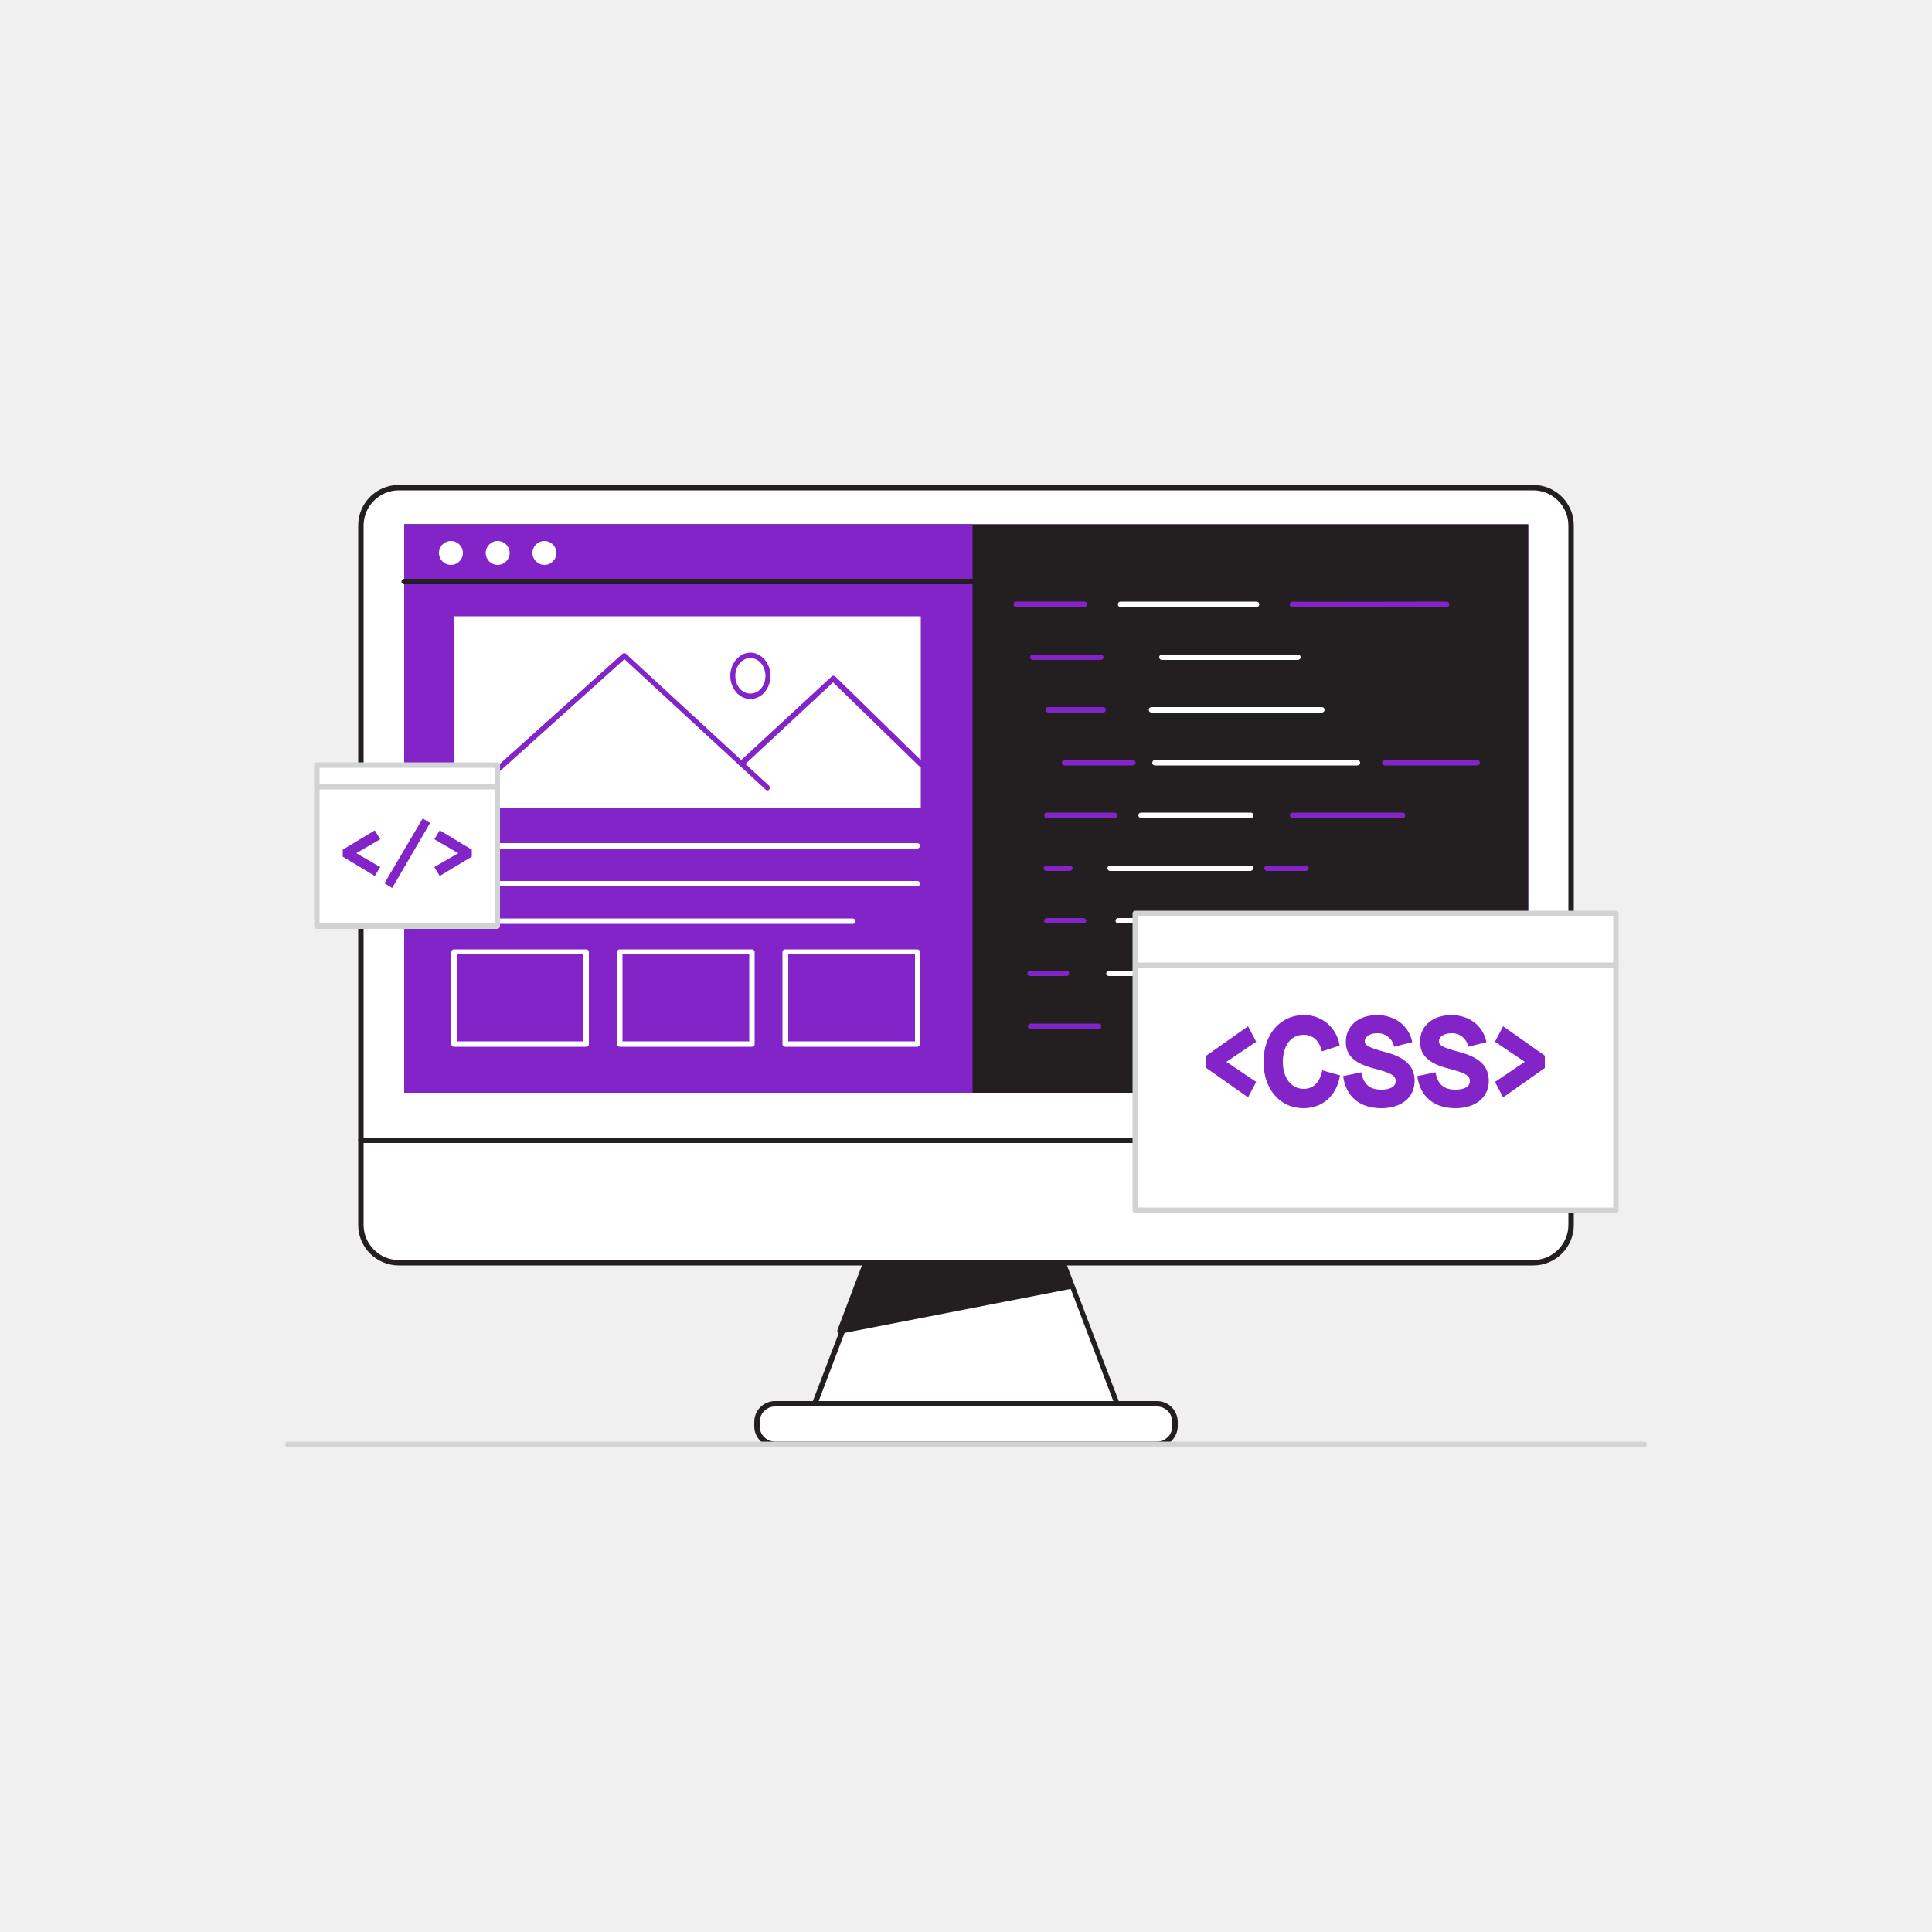
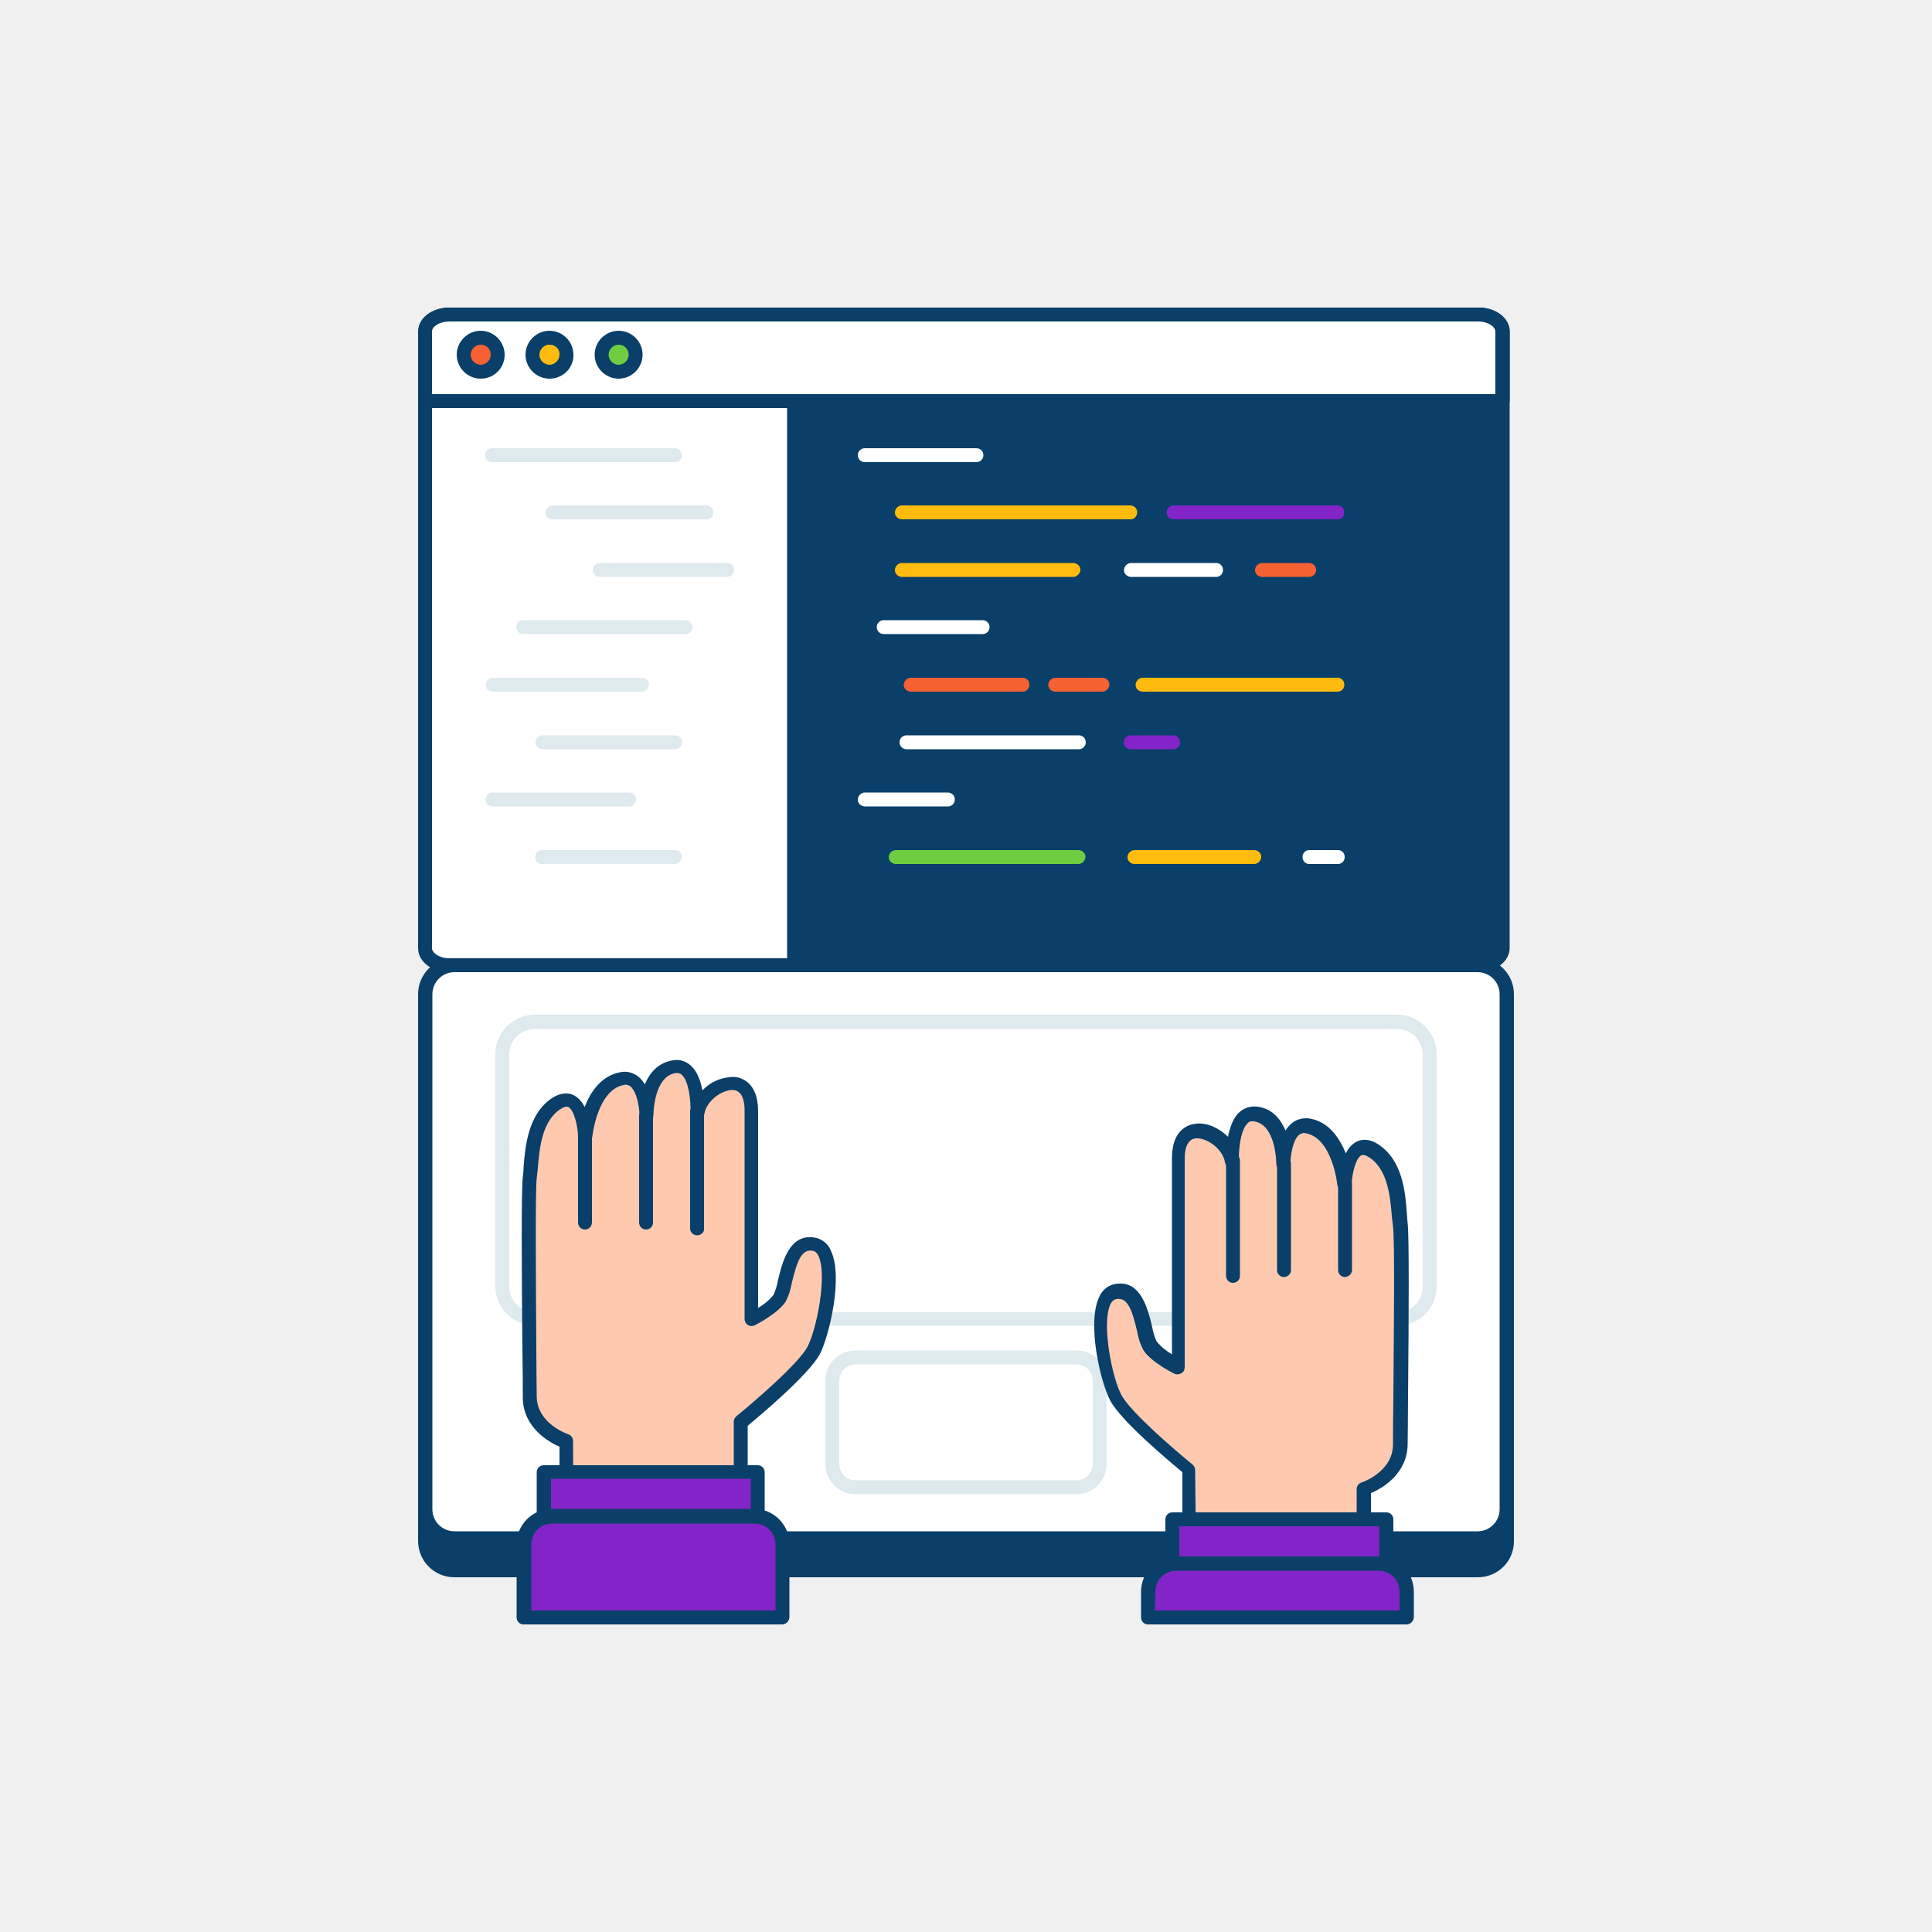
- <svg xmlns="http://www.w3.org/2000/svg" version="1.1" id="Layer_1" x="0px" y="0px" viewBox="0 0 500 500" style="width: 158px;" xml:space="preserve" data-imageid="css-24" imageName="CSS" class="illustrations_image">
+ <svg xmlns="http://www.w3.org/2000/svg" version="1.1" id="Layer_1" x="0px" y="0px" viewBox="0 0 500 500" style="width: 158px;" xml:space="preserve" data-imageid="coding-3-85" imageName="Coding 3" class="illustrations_image">
  <style type="text/css">
- 	.st0_css-24{fill:#FFFFFF;}
- 	.st1_css-24{fill:#231F20;}
- 	.st2_css-24{fill:#68E1FD;}
- 	.st3_css-24{fill:#D1D3D4;}
+ 	.st0_coding-3-85{fill:#093F68;}
+ 	.st1_coding-3-85{fill:#FFFFFF;}
+ 	.st2_coding-3-85{fill:#DFEAEF;}
+ 	.st3_coding-3-85{fill:#FFC9B0;}
+ 	.st4_coding-3-85{fill:#68E1FD;}
+ 	.st5_coding-3-85{fill:#FFBC0E;}
+ 	.st6_coding-3-85{fill:#F56132;}
+ 	.st7_coding-3-85{fill:#70CC40;}
</style>
-   <g id="Monitor_css-24">
-     <path class="st0_css-24" d="M103.2,126.2h293.6c5.4,0,9.8,4.4,9.8,9.8v181c0,5.4-4.4,9.8-9.8,9.8H103.2c-5.4,0-9.8-4.4-9.8-9.8V136   C93.4,130.6,97.8,126.2,103.2,126.2z" />
-     <path class="st1_css-24" d="M396.8,327.5H103.2c-5.8,0-10.5-4.7-10.5-10.5V136c0-5.8,4.7-10.5,10.5-10.5h293.6c5.8,0,10.5,4.7,10.5,10.5   v181C407.3,322.8,402.6,327.5,396.8,327.5z M103.2,126.9c-5,0-9.1,4.1-9.1,9.1v181c0,5,4.1,9.1,9.1,9.1h293.6c5,0,9.1-4.1,9.1-9.1   V136c0-5-4.1-9.1-9.1-9.1L103.2,126.9z" />
-     <path class="st1_css-24" d="M406.6,295.8H93.4c-0.4,0-0.7-0.3-0.7-0.7c0-0.4,0.3-0.7,0.7-0.7h313.2c0.4,0,0.7,0.3,0.7,0.7   S407,295.8,406.6,295.8C406.6,295.8,406.6,295.8,406.6,295.8z" />
-     <polygon class="st0_css-24" points="290,365.6 210,365.6 224.7,326.8 275.3,326.8 &#09;" />
-     <path class="st1_css-24" d="M290,366.3h-80c-0.4,0-0.7-0.3-0.7-0.7c0-0.1,0-0.2,0-0.2l14.8-38.8c0.1-0.3,0.4-0.5,0.6-0.5h50.5   c0.3,0,0.5,0.2,0.6,0.5l14.8,38.8c0.1,0.4-0.1,0.8-0.4,0.9C290.2,366.3,290.1,366.3,290,366.3L290,366.3z M211,364.9h78l-14.2-37.4   h-49.6L211,364.9z" />
-     <path class="st0_css-24" d="M200.6,363.3h98.8c2.6,0,4.7,2.1,4.7,4.7v1.1c0,2.6-2.1,4.7-4.7,4.7h-98.8c-2.6,0-4.7-2.1-4.7-4.7V368   C195.9,365.4,198,363.3,200.6,363.3z" />
-     <path class="st1_css-24" d="M299.4,374.5h-98.8c-3,0-5.4-2.4-5.4-5.4V368c0-3,2.4-5.4,5.4-5.4h98.8c3,0,5.4,2.4,5.4,5.4v1.1   C304.8,372,302.4,374.5,299.4,374.5z M200.6,364c-2.2,0-4,1.8-4,4v1.1c0,2.2,1.8,4,4,4h98.8c2.2,0,4-1.8,4-4V368c0-2.2-1.8-4-4-4   H200.6z" />
-     <polygon class="st1_css-24" points="217.4,344.5 277,332.9 274.7,326.8 224.2,326.8 &#09;" />
-     <path class="st1_css-24" d="M217.4,345.2c-0.4,0-0.7-0.3-0.7-0.7c0-0.1,0-0.2,0-0.2l6.7-17.7c0.1-0.3,0.4-0.5,0.6-0.5h50.5   c0.3,0,0.5,0.2,0.6,0.5l2.3,6.1c0.1,0.4,0,0.8-0.4,0.9c0,0-0.1,0-0.1,0l-59.6,11.6L217.4,345.2z M224.6,327.5l-6.1,16.1l57.6-11.2   l-1.9-4.9H224.6z" />
+   <g id="keyboard_coding-3-85">
+     <path class="st0_coding-3-85" d="M117.5,258h265c4.1,0,7.5,3.3,7.5,7.5V399c0,4.1-3.3,7.5-7.5,7.5h-265c-4.1,0-7.5-3.3-7.5-7.5V265.5   C110.1,261.4,113.4,258,117.5,258z" />
+     <path class="st0_coding-3-85" d="M382.4,408.2H117.6c-5.2,0-9.4-4.2-9.4-9.4V265.6c0-5.2,4.2-9.4,9.4-9.4h264.8c5.2,0,9.4,4.2,9.4,9.4v133.3   C391.8,404.1,387.6,408.2,382.4,408.2z M117.6,259.8c-3.2,0-5.7,2.6-5.7,5.7v133.3c0,3.2,2.6,5.7,5.7,5.8h264.8   c3.2,0,5.7-2.6,5.7-5.8V265.6c0-3.2-2.6-5.7-5.7-5.7L117.6,259.8z" />
+     <path class="st1_coding-3-85" d="M118.4,249.7h263.2c4.6,0,8.4,3.7,8.4,8.4v131.7c0,4.6-3.7,8.4-8.4,8.4H118.4c-4.6,0-8.4-3.7-8.4-8.4V258.1   C110.1,253.5,113.8,249.7,118.4,249.7z" />
+     <path class="st0_coding-3-85" d="M382.4,400H117.6c-5.2,0-9.4-4.2-9.4-9.4V257.3c0-5.2,4.2-9.4,9.4-9.4h264.8c5.2,0,9.4,4.2,9.4,9.4v133.3   C391.8,395.8,387.6,400,382.4,400z M117.6,251.6c-3.2,0-5.7,2.6-5.7,5.7v133.3c0,3.2,2.6,5.7,5.7,5.7h264.8c3.2,0,5.7-2.6,5.7-5.7   V257.3c0-3.2-2.6-5.7-5.7-5.7H117.6z" />
+     <path class="st2_coding-3-85" d="M361.6,343.1H138.4c-5.6,0-10.2-4.6-10.2-10.2v-60.1c0-5.6,4.6-10.2,10.2-10.2h223.2c5.6,0,10.2,4.6,10.2,10.2   v60.1C371.8,338.6,367.2,343.1,361.6,343.1z M138.4,266.3c-3.6,0-6.6,2.9-6.6,6.6v60.1c0,3.6,2.9,6.6,6.6,6.6h223.2   c3.6,0,6.6-2.9,6.6-6.6v-60.1c0-3.6-3-6.6-6.6-6.6L138.4,266.3z" />
+     <path class="st2_coding-3-85" d="M278.6,386.7h-57.2c-4.3,0-7.8-3.5-7.8-7.8v-21.6c0-4.3,3.5-7.8,7.8-7.8h57.2c4.3,0,7.8,3.5,7.8,7.8v21.6   C286.4,383.2,282.9,386.7,278.6,386.7z M221.4,353.1c-2.3,0-4.2,1.9-4.2,4.2v21.6c0,2.3,1.9,4.2,4.2,4.2c0,0,0,0,0,0h57.2   c2.3,0,4.2-1.9,4.2-4.2v-21.6c0-2.3-1.9-4.2-4.2-4.2H221.4z" />
  </g>
-   <g id="monitor_screen_css-24">
-     <rect x="104.6" y="135.7" class="st2_css-24 targetColor" width="290.9" height="147.1" style="fill: rgb(130, 36, 199);" />
-     <rect x="104.6" y="135.7" class="st1_css-24" width="290.9" height="147.1" />
-     <rect x="104.6" y="135.7" class="st2_css-24 targetColor" width="147.1" height="147.1" style="fill: rgb(130, 36, 199);" />
-     <path class="st2_css-24 targetColor" d="M280.7,157.1h-17.7c-0.4,0-0.7-0.3-0.7-0.7c0-0.4,0.3-0.7,0.7-0.7h17.7c0.4,0,0.7,0.3,0.7,0.7   S281.1,157.1,280.7,157.1C280.7,157.1,280.7,157.1,280.7,157.1z" style="fill: rgb(130, 36, 199);" />
-     <path class="st0_css-24" d="M325.2,157.1H290c-0.4,0-0.7-0.3-0.7-0.7c0-0.4,0.3-0.7,0.7-0.7h35.2c0.4,0,0.7,0.3,0.7,0.7   C325.9,156.8,325.6,157.1,325.2,157.1L325.2,157.1z" />
-     <path class="st0_css-24" d="M335.9,170.8h-35.2c-0.4,0-0.7-0.3-0.7-0.7s0.3-0.7,0.7-0.7c0,0,0,0,0,0h35.2c0.4,0,0.7,0.3,0.7,0.7   S336.2,170.8,335.9,170.8C335.9,170.8,335.9,170.8,335.9,170.8z" />
-     <path class="st2_css-24 targetColor" d="M284.9,170.8h-17.6c-0.4,0-0.7-0.3-0.7-0.7c0-0.4,0.3-0.7,0.7-0.7h17.6c0.4,0,0.7,0.3,0.7,0.7   S285.3,170.8,284.9,170.8C284.9,170.8,284.9,170.8,284.9,170.8z" style="fill: rgb(130, 36, 199);" />
-     <path class="st2_css-24 targetColor" d="M285.5,184.4h-14.2c-0.4,0-0.7-0.3-0.7-0.7c0-0.4,0.3-0.7,0.7-0.7h14.2c0.4,0,0.7,0.3,0.7,0.7   S285.9,184.4,285.5,184.4C285.5,184.4,285.5,184.4,285.5,184.4L285.5,184.4z" style="fill: rgb(130, 36, 199);" />
-     <path class="st0_css-24" d="M342.1,184.4h-44.1c-0.4,0-0.7-0.3-0.7-0.7c0-0.4,0.3-0.7,0.7-0.7h44.1c0.4,0,0.7,0.3,0.7,0.7   C342.8,184.1,342.5,184.4,342.1,184.4z" />
-     <path class="st2_css-24 targetColor" d="M293.2,198.1h-17.7c-0.4,0-0.7-0.3-0.7-0.7c0-0.4,0.3-0.7,0.7-0.7h17.7c0.4,0,0.7,0.3,0.7,0.7   S293.6,198.1,293.2,198.1C293.2,198.1,293.2,198.1,293.2,198.1z" style="fill: rgb(130, 36, 199);" />
-     <path class="st0_css-24" d="M351.3,198.1h-52.4c-0.4,0-0.7-0.3-0.7-0.7c0-0.4,0.3-0.7,0.7-0.7h52.4c0.4,0,0.7,0.3,0.7,0.7   C352,197.8,351.6,198.1,351.3,198.1z" />
-     <path class="st2_css-24 targetColor" d="M288.5,211.7h-17.6c-0.4,0-0.7-0.3-0.7-0.7c0-0.4,0.3-0.7,0.7-0.7h17.6c0.4,0,0.7,0.3,0.7,0.7   S288.9,211.7,288.5,211.7C288.5,211.7,288.5,211.7,288.5,211.7z" style="fill: rgb(130, 36, 199);" />
-     <path class="st0_css-24" d="M323.7,211.7h-28.4c-0.4,0-0.7-0.3-0.7-0.7c0-0.4,0.3-0.7,0.7-0.7h28.4c0.4,0,0.7,0.3,0.7,0.7   S324.1,211.7,323.7,211.7C323.7,211.7,323.7,211.7,323.7,211.7z" />
-     <path class="st2_css-24 targetColor" d="M363,211.7h-28.5c-0.4,0-0.7-0.3-0.7-0.7s0.3-0.7,0.7-0.7c0,0,0,0,0,0H363c0.4,0,0.7,0.3,0.7,0.7   C363.7,211.4,363.4,211.7,363,211.7z" style="fill: rgb(130, 36, 199);" />
-     <path class="st2_css-24 targetColor" d="M276.9,225.4h-6.1c-0.4,0-0.7-0.3-0.7-0.7c0-0.4,0.3-0.7,0.7-0.7h6.1c0.4,0,0.7,0.3,0.7,0.7   C277.6,225,277.3,225.3,276.9,225.4z" style="fill: rgb(130, 36, 199);" />
-     <path class="st0_css-24" d="M323.7,225.4h-36.4c-0.4,0-0.7-0.3-0.7-0.7c0-0.4,0.3-0.7,0.7-0.7h36.4c0.4,0,0.7,0.3,0.7,0.7   C324.4,225,324,225.3,323.7,225.4L323.7,225.4z" />
-     <path class="st2_css-24 targetColor" d="M338,225.4h-10.1c-0.4,0-0.7-0.3-0.7-0.7s0.3-0.7,0.7-0.7c0,0,0,0,0,0H338c0.4,0,0.7,0.3,0.7,0.7   C338.7,225,338.4,225.3,338,225.4z" style="fill: rgb(130, 36, 199);" />
-     <path class="st2_css-24 targetColor" d="M280.4,239h-9.5c-0.4,0-0.7-0.3-0.7-0.7c0-0.4,0.3-0.7,0.7-0.7h9.5c0.4,0,0.7,0.3,0.7,0.7S280.8,239,280.4,239   C280.4,239,280.4,239,280.4,239z" style="fill: rgb(130, 36, 199);" />
-     <path class="st0_css-24" d="M332.6,239h-43.2c-0.4,0-0.7-0.3-0.7-0.7s0.3-0.7,0.7-0.7c0,0,0,0,0,0h43.2c0.4,0,0.7,0.3,0.7,0.7   S333,239,332.6,239C332.6,239,332.6,239,332.6,239z" />
-     <path class="st2_css-24 targetColor" d="M354.5,239h-17.7c-0.4,0-0.7-0.3-0.7-0.7s0.3-0.7,0.7-0.7c0,0,0,0,0,0h17.7c0.4,0,0.7,0.3,0.7,0.7   S354.9,239,354.5,239C354.5,239,354.5,239,354.5,239z" style="fill: rgb(130, 36, 199);" />
-     <path class="st2_css-24 targetColor" d="M276,252.6h-9.4c-0.4,0-0.7-0.3-0.7-0.7c0-0.4,0.3-0.7,0.7-0.7h9.4c0.4,0,0.7,0.3,0.7,0.7   C276.7,252.3,276.4,252.6,276,252.6z" style="fill: rgb(130, 36, 199);" />
-     <path class="st0_css-24" d="M327.9,252.6H287c-0.4,0-0.7-0.3-0.7-0.7c0-0.4,0.3-0.7,0.7-0.7h40.9c0.4,0,0.7,0.3,0.7,0.7   C328.6,252.3,328.3,252.6,327.9,252.6L327.9,252.6z" />
-     <path class="st2_css-24 targetColor" d="M284.3,266.3h-17.6c-0.4,0-0.7-0.3-0.7-0.7c0-0.4,0.3-0.7,0.7-0.7h17.6c0.4,0,0.7,0.3,0.7,0.7   C285,266,284.7,266.3,284.3,266.3z" style="fill: rgb(130, 36, 199);" />
-     <path class="st2_css-24 targetColor" d="M382.3,198.1h-23.9c-0.4,0-0.7-0.3-0.7-0.7s0.3-0.7,0.7-0.7c0,0,0,0,0,0h23.9c0.4,0,0.7,0.3,0.7,0.7   C383,197.8,382.6,198.1,382.3,198.1z" style="fill: rgb(130, 36, 199);" />
-     <path class="st2_css-24 targetColor" d="M346.6,157.2c-8,0-12.1,0-12.3-0.1c-0.4-0.1-0.6-0.5-0.5-0.9c0.1-0.3,0.4-0.5,0.8-0.5c1.3,0.1,29.2,0,39.8,0   l0,0c0.4,0,0.7,0.3,0.7,0.7c0,0.4-0.3,0.7-0.7,0.7C362.6,157.2,353.3,157.2,346.6,157.2z" style="fill: rgb(130, 36, 199);" />
-     <path class="st2_css-24 targetColor" d="M350.4,252.6h-17.9c-0.4,0-0.7-0.3-0.7-0.7c0-0.4,0.3-0.7,0.7-0.7h17.9c0.4,0,0.7,0.3,0.7,0.7   C351.1,252.3,350.8,252.6,350.4,252.6z" style="fill: rgb(130, 36, 199);" />
-     <path class="st0_css-24" d="M309.5,266.3h-13.1c-0.4,0-0.7-0.3-0.7-0.7c0-0.4,0.3-0.7,0.7-0.7h13.1c0.4,0,0.7,0.3,0.7,0.7   C310.1,266,309.8,266.3,309.5,266.3z" />
-     <path class="st2_css-24 targetColor" d="M345.7,266.3h-31.2c-0.4,0-0.7-0.3-0.7-0.7c0-0.4,0.3-0.7,0.7-0.7h31.2c0.4,0,0.7,0.3,0.7,0.7   C346.4,266,346.1,266.3,345.7,266.3z" style="fill: rgb(130, 36, 199);" />
-     <path class="st1_css-24" d="M292.9,151.2H104.6c-0.4,0-0.7-0.3-0.7-0.7c0-0.4,0.3-0.7,0.7-0.7c0,0,0,0,0,0h188.4c0.4,0,0.7,0.3,0.7,0.7   C293.6,150.9,293.3,151.2,292.9,151.2z" />
-     <circle class="st0_css-24" cx="116.7" cy="143.1" r="3.1" />
-     <circle class="st0_css-24" cx="128.8" cy="143.1" r="3.1" />
-     <circle class="st0_css-24" cx="140.9" cy="143.1" r="3.1" />
-     <rect x="117.5" y="159.5" class="st0_css-24" width="120.8" height="49.7" />
-     <path class="st2_css-24 targetColor" d="M117.5,210c-0.2,0-0.4-0.1-0.5-0.2c-0.3-0.3-0.3-0.7,0-1c0,0,0,0,0,0l44.1-39.6c0.3-0.2,0.7-0.2,0.9,0   l37.1,34.2c0.2,0.3,0.2,0.7-0.1,1c-0.2,0.2-0.6,0.2-0.8,0l-36.6-33.8L118,209.8C117.9,209.9,117.7,210,117.5,210z" style="fill: rgb(130, 36, 199);" />
-     <path class="st2_css-24 targetColor" d="M191.9,198.3c-0.2,0-0.4-0.1-0.5-0.2c-0.3-0.3-0.3-0.7,0-1c0,0,0,0,0,0l23.8-22c0.3-0.3,0.7-0.3,1,0l22.6,22.1   c0.3,0.3,0.3,0.7,0,1s-0.7,0.3-1,0l-22.2-21.6l-23.2,21.6C192.3,198.2,192.1,198.3,191.9,198.3z" style="fill: rgb(130, 36, 199);" />
-     <path class="st2_css-24 targetColor" d="M194.2,180.9c-2.9,0-5.2-2.7-5.2-6s2.4-6,5.2-6s5.2,2.7,5.2,6S197.1,180.9,194.2,180.9z M194.2,170.3   c-2.1,0-3.9,2-3.9,4.6s1.7,4.6,3.9,4.6s3.9-2,3.9-4.6S196.3,170.3,194.2,170.3L194.2,170.3z" style="fill: rgb(130, 36, 199);" />
-     <path class="st0_css-24" d="M237.4,219.6H117.5c-0.4,0-0.7-0.3-0.7-0.7c0-0.4,0.3-0.7,0.7-0.7h119.9c0.4,0,0.7,0.3,0.7,0.7   C238.1,219.2,237.8,219.6,237.4,219.6C237.4,219.6,237.4,219.6,237.4,219.6z" />
-     <path class="st0_css-24" d="M237.4,229.4H117.5c-0.4,0-0.7-0.3-0.7-0.7c0-0.4,0.3-0.7,0.7-0.7c0,0,0,0,0,0h119.9c0.4,0,0.7,0.3,0.7,0.7   C238.1,229,237.8,229.4,237.4,229.4C237.4,229.4,237.4,229.4,237.4,229.4z" />
-     <path class="st0_css-24" d="M220.8,239.1H117.5c-0.4,0-0.7-0.3-0.7-0.7c0-0.4,0.3-0.7,0.7-0.7c0,0,0,0,0,0h103.2c0.4,0,0.7,0.3,0.7,0.7   C221.5,238.8,221.2,239.1,220.8,239.1z" />
-     <path class="st0_css-24" d="M151.7,270.9h-34.2c-0.4,0-0.7-0.3-0.7-0.7l0,0v-23.8c0-0.4,0.3-0.7,0.7-0.7h34.2c0.4,0,0.7,0.3,0.7,0.7v23.9   C152.4,270.6,152.1,270.9,151.7,270.9z M118.2,269.5H151V247h-32.8L118.2,269.5z" />
-     <path class="st0_css-24" d="M194.6,270.9h-34.2c-0.4,0-0.7-0.3-0.7-0.7l0,0v-23.8c0-0.4,0.3-0.7,0.7-0.7h34.2c0.4,0,0.7,0.3,0.7,0.7v23.9   C195.3,270.6,195,270.9,194.6,270.9z M161.1,269.5h32.8V247h-32.8V269.5z" />
-     <path class="st0_css-24" d="M237.4,270.9h-34.2c-0.4,0-0.7-0.3-0.7-0.7l0,0v-23.8c0-0.4,0.3-0.7,0.7-0.7h34.2c0.4,0,0.7,0.3,0.7,0.7v23.9   C238.1,270.6,237.8,270.9,237.4,270.9z M204,269.5h32.8V247H204V269.5z" />
+   <g id="hand-2_coding-3-85">
+     <path class="st3_coding-3-85" d="M307.8,408.2v-28.1c0,0-15.9-12.8-18.9-18.6s-7-26.2,0-27.4s7,11.3,8.8,14s7.3,5.5,7.3,5.5v-54   c0-12.2,12.8-6.6,14,0.5c0,0-0.5-12.8,6-11.9s7.3,9.8,7.3,12.8c0,0,0.1-10.8,6.2-9.6c8.2,1.5,9.6,14.9,9.6,14.9s0.6-12.7,7.3-8.5   s6.3,14.6,6.9,19.2s0,48.2,0,56.7s-9.5,11.6-9.5,11.6v22.9L307.8,408.2z" />
+     <path class="st0_coding-3-85" d="M352.9,410h-45.1c-1,0-1.8-0.8-1.8-1.8V381c-3.1-2.6-15.9-13.2-18.7-18.6c-2.5-4.7-6.1-20-2.8-26.8   c0.7-1.7,2.3-3,4.1-3.3c6.7-1.2,8.5,6.6,9.6,11.2c0.2,1.2,0.6,2.5,1.1,3.6c1.1,1.4,2.5,2.5,4,3.4v-50.8c0-7.8,4.8-8.8,6.3-8.9   c2.9-0.3,6,1.2,8.2,3.4c0.5-2.4,1.3-4.9,3-6.4c1.2-1.1,2.9-1.6,4.6-1.4c3.9,0.5,6,3.2,7.3,6.2c0.4-0.7,0.9-1.3,1.6-1.9   c1.3-1.1,3.1-1.5,4.8-1.2c4.9,0.9,7.6,5.1,9.2,9c0.6-1.3,1.5-2.3,2.7-3c1.2-0.6,3.1-1,5.6,0.6c6.4,4.1,7.1,12.4,7.5,18   c0.1,1,0.1,1.8,0.2,2.5c0.4,3.3,0.3,23.9,0.1,44.9c0,5.5-0.1,9.9-0.1,12.1c0,7.8-6.6,11.6-9.5,12.8v21.6   C354.7,409.2,353.9,410,352.9,410z M309.6,406.4h41.5v-21c0-0.8,0.5-1.5,1.2-1.7c0.3-0.1,8.2-2.8,8.2-9.9c0-2.2,0-6.6,0.1-12.1   c0.1-15.4,0.4-41.1-0.1-44.3c-0.1-0.8-0.2-1.7-0.3-2.7c-0.4-4.8-1-12.1-5.9-15.2c-0.9-0.6-1.6-0.7-2-0.5c-1.5,0.8-2.4,4.9-2.5,7.5   c-0.1,0.9-0.8,1.7-1.8,1.7c-1,0.1-1.8-0.7-1.9-1.6c0,0,0,0,0,0c0-0.1-1.3-12-8.1-13.3c-0.6-0.2-1.3,0-1.8,0.4   c-1.6,1.3-2.2,5.3-2.3,7.5c0,1-0.8,1.8-1.8,1.8l0,0c-1,0-1.8-0.8-1.8-1.8c0-0.4-0.1-10.2-5.8-11c-0.6-0.1-1.2,0-1.6,0.5   c-2.1,1.9-2.3,7.7-2.3,9.6c0,1-0.8,1.8-1.8,1.9c-0.9,0-1.7-0.6-1.8-1.5c-0.6-3.4-4.7-6.3-7.5-6.1c-2.4,0.2-2.9,3-2.9,5.3v54   c0,0.6-0.3,1.2-0.9,1.5c-0.5,0.3-1.2,0.4-1.8,0.1c-0.6-0.3-6-3-8-6.1c-0.8-1.5-1.3-3.1-1.6-4.8c-1.4-6-2.6-8.9-5.4-8.4   c-0.4,0.1-1,0.3-1.5,1.3c-2.4,5,0.4,19,2.8,23.5s14.1,14.5,18.4,18c0.4,0.3,0.7,0.9,0.7,1.4L309.6,406.4z" />
+     <path class="st0_coding-3-85" d="M319.1,332c-1,0-1.8-0.8-1.8-1.8v-30c0.1-1,0.9-1.8,1.9-1.7c0.9,0.1,1.6,0.8,1.7,1.7v30   C320.9,331.2,320.1,332,319.1,332C319.1,332,319.1,332,319.1,332z" />
+     <path class="st0_coding-3-85" d="M332.3,330.5c-1,0-1.8-0.8-1.8-1.8l0,0V301c0.1-1,0.9-1.8,1.9-1.7c0.9,0.1,1.6,0.8,1.7,1.7v27.6   C334.2,329.6,333.4,330.4,332.3,330.5C332.4,330.4,332.4,330.5,332.3,330.5z" />
+     <path class="st0_coding-3-85" d="M348.1,330.5c-1,0-1.8-0.8-1.8-1.8c0,0,0,0,0,0v-22.3c0.1-1,0.9-1.8,1.9-1.7c0.9,0.1,1.6,0.8,1.7,1.7v22.3   C349.9,329.6,349.1,330.4,348.1,330.5C348.1,330.5,348.1,330.5,348.1,330.5z" />
+     <rect x="303.4" y="393.2" class="st4_coding-3-85 targetColor" width="55.4" height="24.5" style="fill: rgb(130, 36, 199);" />
+     <path class="st0_coding-3-85" d="M358.8,419.5h-55.4c-1,0-1.8-0.8-1.8-1.8v-24.5c0-1,0.8-1.8,1.8-1.8h55.4c1,0,1.8,0.8,1.8,1.8c0,0,0,0,0,0   v24.5C360.6,418.7,359.8,419.5,358.8,419.5C358.8,419.5,358.8,419.5,358.8,419.5z M305.2,415.9H357V395h-51.8V415.9z" />
+     <path class="st4_coding-3-85 targetColor" d="M364,418.6v-6.7c0-4-3.2-7.2-7.2-7.2h-52.4c-4,0-7.2,3.2-7.2,7.2v6.7H364z" style="fill: rgb(130, 36, 199);" />
+     <path class="st0_coding-3-85" d="M364,420.4h-66.9c-1,0-1.8-0.8-1.8-1.8c0,0,0,0,0,0v-6.7c0-5,4.1-9.1,9.1-9.1h52.4c5,0,9.1,4.1,9.1,9.1v6.7   C365.8,419.6,365,420.4,364,420.4z M298.9,416.8h63.3v-4.9c0-3-2.4-5.4-5.4-5.4h-52.4c-3,0-5.4,2.4-5.4,5.4L298.9,416.8z" />
  </g>
-   <path id="floor_css-24" class="st3_css-24" d="M425.5,374.5h-351c-0.4,0-0.7-0.3-0.7-0.7c0-0.4,0.3-0.7,0.7-0.7h351c0.4,0,0.7,0.3,0.7,0.7  C426.2,374.1,425.9,374.5,425.5,374.5z" />
-   <g id="Screen_css-24">
-     <rect x="293.8" y="236.3" class="st0_css-24" width="124.4" height="76.8" />
-     <path class="st3_css-24" d="M418.2,313.9H293.8c-0.4,0-0.7-0.3-0.7-0.7v0v-76.8c0-0.4,0.3-0.7,0.7-0.7l0,0h124.4c0.4,0,0.7,0.3,0.7,0.7   c0,0,0,0,0,0v76.8C418.9,313.6,418.6,313.9,418.2,313.9L418.2,313.9z M294.5,312.5h123V237h-123V312.5z" />
-     <path class="st3_css-24" d="M418.2,250.5H294.6c-0.4,0-0.7-0.3-0.7-0.7c0-0.4,0.3-0.7,0.7-0.7h123.6c0.4,0,0.7,0.3,0.7,0.7   C418.9,250.2,418.6,250.5,418.2,250.5z" />
-     <path class="st2_css-24 targetColor" d="M312.2,276.4v-3.2l10.8-7.6l2.1,4l-7.7,5.2l7.7,5.2L323,284L312.2,276.4z" style="fill: rgb(130, 36, 199);" />
-     <path class="st2_css-24 targetColor" d="M327,274.8c0-7.1,4.3-12.1,10.4-12.1c4.7-0.1,8.6,3.3,9.3,7.9l-4.6,1.5c-0.6-2.7-2.3-4.3-4.7-4.3   c-3.3,0-5.4,2.8-5.4,7s2.2,7,5.4,7c2.5,0,4.2-1.7,4.8-4.8l4.6,1.3c-0.9,5.4-4.6,8.5-9.5,8.5C331.3,286.8,327,281.9,327,274.8z" style="fill: rgb(130, 36, 199);" />
-     <path class="st2_css-24 targetColor" d="M347.6,278.5l4.7-1c0.6,3.2,2.2,4.5,5.2,4.5c2.3,0,3.7-0.8,3.7-2.2s-1-2.1-5.7-3.3c-4.9-1.3-7.2-3.3-7.2-6.9   c0-4,3.2-6.9,8.1-6.9c4.6,0,8.2,2.7,9.1,7l-4.7,1.2c-0.4-2.1-2.3-3.6-4.4-3.5c-1.9,0-3.2,0.9-3.2,2.1c0,1,0.9,1.6,5.4,2.8   c4.9,1.3,7.5,3.5,7.5,7.4c0,4.3-3.4,7.1-8.6,7.1C351.9,286.8,348.3,283.8,347.6,278.5z" style="fill: rgb(130, 36, 199);" />
-     <path class="st2_css-24 targetColor" d="M366.8,278.5l4.7-1c0.6,3.2,2.2,4.5,5.2,4.5c2.3,0,3.7-0.8,3.7-2.2s-1-2.1-5.7-3.3s-7.2-3.3-7.2-6.9   c0-4,3.2-6.9,8.1-6.9c4.6,0,8.2,2.7,9.1,7l-4.7,1.2c-0.4-2.1-2.3-3.6-4.4-3.5c-1.9,0-3.2,0.9-3.2,2.1c0,1,0.9,1.6,5.4,2.8   c4.9,1.3,7.5,3.5,7.5,7.4c0,4.3-3.4,7.1-8.6,7.1C371.1,286.8,367.5,283.8,366.8,278.5z" style="fill: rgb(130, 36, 199);" />
-     <path class="st2_css-24 targetColor" d="M386.9,280l7.7-5.2l-7.7-5.2l2.1-4l10.8,7.6v3.2L389,284L386.9,280z" style="fill: rgb(130, 36, 199);" />
-     <rect x="82" y="198" class="st0_css-24" width="46.7" height="41.7" />
-     <path class="st3_css-24" d="M128.7,240.4H82c-0.4,0-0.7-0.3-0.7-0.7V198c0-0.4,0.3-0.7,0.7-0.7h46.7c0.4,0,0.7,0.3,0.7,0.7v41.7   C129.4,240.1,129.1,240.4,128.7,240.4z M82.7,239H128v-40.3H82.7L82.7,239z" />
-     <path class="st3_css-24" d="M128.7,204.3H82c-0.4,0-0.7-0.3-0.7-0.7c0-0.4,0.3-0.7,0.7-0.7h46.7c0.4,0,0.7,0.3,0.7,0.7   C129.4,204,129.1,204.3,128.7,204.3L128.7,204.3z" />
-     <path class="st2_css-24 targetColor" d="M88.7,221.7v-1.8l8.3-5l1.4,2.3l-6.2,3.6l6.2,3.6l-1.4,2.3L88.7,221.7z" style="fill: rgb(130, 36, 199);" />
-     <path class="st2_css-24 targetColor" d="M99.5,228.6l9.9-16.8l1.9,1.2l-9.8,16.8L99.5,228.6z" style="fill: rgb(130, 36, 199);" />
-     <path class="st2_css-24 targetColor" d="M112.4,224.4l6.2-3.6l-6.2-3.6l1.4-2.3l8.3,5v1.8l-8.3,5L112.4,224.4z" style="fill: rgb(130, 36, 199);" />
+   <g id="hand-1_coding-3-85">
+     <path class="st3_coding-3-85" d="M191.7,396v-28.1c0,0,15.9-12.8,18.9-18.6s7-26.2,0-27.5s-7,11.3-8.8,14s-7.3,5.5-7.3,5.5v-54   c0-12.2-12.8-6.6-14,0.5c0,0,0.5-12.8-5.9-11.9s-7.3,9.8-7.3,12.8c0,0-0.1-10.8-6.2-9.6c-8.2,1.5-9.6,14.9-9.6,14.9   s-0.6-12.7-7.3-8.5s-6.3,14.6-6.9,19.2s0,48.2,0,56.7s9.4,11.6,9.4,11.6v23H191.7z" />
+     <path class="st0_coding-3-85" d="M191.7,397.8h-45.1c-1,0-1.8-0.8-1.8-1.8v-21.6c-2.8-1.2-9.5-5-9.5-12.8c0-2.2,0-6.6-0.1-12.1   c-0.2-20.9-0.3-41.6,0.1-44.9c0.1-0.7,0.2-1.6,0.2-2.5c0.4-5.2,1.1-13.9,7.5-18c2.6-1.6,4.5-1.2,5.6-0.6c1.2,0.7,2.1,1.7,2.7,3   c1.5-3.9,4.3-8.1,9.2-9c1.7-0.4,3.4,0.1,4.8,1.2c0.6,0.5,1.1,1.2,1.6,1.9c1.2-2.9,3.4-5.6,7.3-6.2c1.6-0.3,3.3,0.2,4.6,1.4   c1.7,1.5,2.5,4,3,6.4c2.1-2.3,5.1-3.5,8.2-3.5c1.5,0.1,6.2,1.1,6.2,8.9v50.9c1.5-0.9,2.9-2,4-3.4c0.5-1.2,0.9-2.4,1.1-3.6   c1.1-4.6,2.9-12.4,9.6-11.2c1.8,0.3,3.4,1.6,4.1,3.3c3.3,6.8-0.4,22.1-2.8,26.8c-2.9,5.4-15.6,16-18.7,18.6V396   C193.5,397,192.7,397.8,191.7,397.8z M148.4,394.1h41.5v-26.2c0-0.5,0.3-1.1,0.7-1.4c4.3-3.5,16.1-13.6,18.4-18s5.2-18.5,2.8-23.5   c-0.5-1-1.1-1.3-1.5-1.3c-2.8-0.5-4,2.5-5.4,8.4c-0.3,1.7-0.8,3.3-1.6,4.8c-2,3-7.4,5.8-8,6.1c-0.9,0.4-2,0.1-2.4-0.8   c-0.1-0.3-0.2-0.5-0.2-0.8v-54c0-2.3-0.5-5.1-2.9-5.3c-2.8-0.2-6.9,2.7-7.5,6.1c-0.1,1-1,1.7-2,1.6c-1-0.1-1.7-1-1.6-2   c0.1-2.8-0.4-7.9-2.2-9.6c-0.4-0.4-1-0.6-1.6-0.5c-5.7,0.8-5.8,10.6-5.8,11c0,1-0.8,1.8-1.8,1.8c0,0,0,0,0,0c-1,0-1.8-0.8-1.8-1.8   c0-2.2-0.7-6.1-2.3-7.5c-0.5-0.4-1.2-0.6-1.8-0.4c-6.8,1.3-8.1,13.2-8.1,13.3c-0.1,0.9-0.9,1.6-1.9,1.6c-0.9,0-1.7-0.8-1.8-1.7   c-0.1-2.6-1-6.7-2.5-7.5c-0.4-0.2-1.1-0.1-2,0.5c-4.9,3.1-5.5,10.4-5.9,15.2c-0.1,1-0.2,2-0.3,2.7c-0.4,3.3-0.2,29-0.1,44.3   c0,5.5,0.1,10,0.1,12.1c0,7.1,7.9,9.8,8.2,9.9c0.7,0.3,1.2,0.9,1.2,1.7L148.4,394.1z" />
+     <path class="st0_coding-3-85" d="M180.4,319.7c-1,0-1.8-0.8-1.8-1.8v-30c-0.1-1,0.7-1.9,1.7-1.9c1-0.1,1.9,0.7,1.9,1.7c0,0.1,0,0.2,0,0.3v30   C182.3,318.9,181.4,319.7,180.4,319.7C180.4,319.7,180.4,319.7,180.4,319.7z" />
+     <path class="st0_coding-3-85" d="M167.2,318.2c-1,0-1.8-0.8-1.8-1.8v-27.6c0-1,0.8-1.8,1.8-1.8c1,0,1.8,0.8,1.8,1.8v27.6   C169,317.4,168.2,318.2,167.2,318.2z" />
+     <path class="st0_coding-3-85" d="M151.4,318.2c-1,0-1.8-0.8-1.8-1.8V294c0-1,0.8-1.8,1.8-1.8c1,0,1.8,0.8,1.8,1.8c0,0,0,0,0,0v22.3   C153.2,317.4,152.4,318.2,151.4,318.2C151.4,318.2,151.4,318.2,151.4,318.2z" />
+     <rect x="140.8" y="381" class="st4_coding-3-85 targetColor" width="55.4" height="24.5" style="fill: rgb(130, 36, 199);" />
+     <path class="st0_coding-3-85" d="M196.1,407.3h-55.4c-1,0-1.8-0.8-1.8-1.8V381c0-1,0.8-1.8,1.8-1.8h55.4c1,0,1.8,0.8,1.8,1.8v24.5   C197.9,406.5,197.1,407.3,196.1,407.3z M142.6,403.6h51.7v-20.9h-51.7V403.6z" />
+     <path class="st4_coding-3-85 targetColor" d="M202.4,418.6v-19c0-4-3.2-7.2-7.2-7.2h-52.4c-4,0-7.2,3.2-7.2,7.2v19H202.4z" style="fill: rgb(130, 36, 199);" />
+     <path class="st0_coding-3-85" d="M202.4,420.4h-66.9c-1,0-1.8-0.8-1.8-1.8v-19c0-5,4.1-9.1,9.1-9.1h52.4c5,0,9.1,4.1,9.1,9.1v19   C204.2,419.6,203.4,420.4,202.4,420.4z M137.4,416.8h63.3v-17.1c0-3-2.4-5.4-5.4-5.4h-52.4c-3,0-5.4,2.4-5.4,5.4V416.8z" />
+   </g>
+   <g id="screen_coding-3-85">
+     <path class="st1_coding-3-85" d="M388.8,85.8v159.6c0,2.4-2.8,4.4-6.3,4.4H116.3c-3.5,0-6.3-2-6.3-4.4V85.8c0-2.4,2.8-4.4,6.3-4.4h266.2   C386,81.4,388.8,83.4,388.8,85.8z" />
+     <path class="st0_coding-3-85" d="M382.5,251.6H116.3c-4.5,0-8.1-2.7-8.1-6.2V85.8c0-3.5,3.6-6.2,8.1-6.2h266.2c4.5,0,8.1,2.7,8.1,6.2v159.6   C390.6,248.8,387.1,251.6,382.5,251.6z M116.3,83.2c-2.6,0-4.5,1.3-4.5,2.6v159.6c0,1.2,1.9,2.6,4.5,2.6h266.2   c2.6,0,4.5-1.4,4.5-2.6V85.8c0-1.2-1.8-2.6-4.5-2.6H116.3z" />
+     <path class="st0_coding-3-85" d="M388.8,85.8v159.6c0,2.4-2.8,4.4-6.3,4.4H205.5V81.4h177.1C386,81.4,388.8,83.4,388.8,85.8z" />
+     <path class="st0_coding-3-85" d="M382.5,251.6H205.5c-1,0-1.8-0.8-1.8-1.8V81.4c0-1,0.8-1.8,1.8-1.8h177.1c4.5,0,8.1,2.7,8.1,6.2v159.6   C390.6,248.8,387.1,251.6,382.5,251.6z M207.3,247.9h175.3c2.6,0,4.5-1.4,4.5-2.6V85.8c0-1.2-1.8-2.6-4.5-2.6H207.3L207.3,247.9z" />
+     <path class="st1_coding-3-85" d="M388.8,85.8v18H110.1v-18c0-2.4,2.8-4.4,6.3-4.4h266.2C386,81.4,388.8,83.4,388.8,85.8z" />
+     <path class="st0_coding-3-85" d="M388.8,105.6H110.1c-1,0-1.8-0.8-1.8-1.8c0,0,0,0,0,0v-18c0-3.5,3.6-6.2,8.1-6.2h266.2c4.5,0,8.1,2.7,8.1,6.2   v18C390.6,104.8,389.8,105.6,388.8,105.6z M111.8,102H387V85.8c0-1.2-1.8-2.6-4.5-2.6H116.3c-2.6,0-4.5,1.3-4.5,2.6L111.8,102z" />
+     <path class="st2_coding-3-85" d="M174.7,119.6h-47.4c-1,0-1.8-0.8-1.8-1.8c0-1,0.8-1.8,1.8-1.8l0,0h47.4c1,0,1.8,0.8,1.8,1.8   C176.6,118.8,175.7,119.6,174.7,119.6z" />
+     <path class="st2_coding-3-85" d="M182.9,134.4h-40c-1-0.1-1.8-0.9-1.7-1.9c0.1-0.9,0.8-1.6,1.7-1.7h40c1,0.1,1.8,0.9,1.7,1.9   C184.5,133.7,183.8,134.4,182.9,134.4z" />
+     <path class="st2_coding-3-85" d="M188.3,149.3h-33.2c-1-0.1-1.8-0.9-1.7-1.9c0.1-0.9,0.8-1.6,1.7-1.7h33.2c1,0.1,1.8,0.9,1.7,1.9   C189.9,148.5,189.2,149.2,188.3,149.3L188.3,149.3z" />
+     <path class="st2_coding-3-85" d="M177.4,164.1h-42c-1,0-1.8-0.8-1.8-1.8c0-1,0.8-1.8,1.8-1.8h42c1,0,1.8,0.8,1.8,1.8   C179.3,163.3,178.4,164.1,177.4,164.1z" />
+     <path class="st2_coding-3-85" d="M166.2,179h-38.8c-1-0.1-1.8-0.9-1.7-1.9c0.1-0.9,0.8-1.6,1.7-1.7h38.8c1,0.1,1.8,0.9,1.7,1.9   C167.8,178.2,167.1,178.9,166.2,179z" />
+     <path class="st2_coding-3-85" d="M174.7,193.9h-34.3c-1,0-1.8-0.8-1.8-1.8c0-1,0.8-1.8,1.8-1.8c0,0,0,0,0,0h34.3c1,0,1.8,0.8,1.8,1.8   C176.5,193.1,175.7,193.9,174.7,193.9L174.7,193.9z" />
+     <path class="st2_coding-3-85" d="M162.9,208.7h-35.6c-1-0.1-1.8-0.9-1.7-1.9c0.1-0.9,0.8-1.6,1.7-1.7h35.6c1,0.1,1.8,0.9,1.7,1.9   C164.5,207.9,163.8,208.7,162.9,208.7z" />
+     <path class="st2_coding-3-85" d="M174.7,223.6h-34.3c-1,0.1-1.9-0.7-1.9-1.7s0.7-1.9,1.7-1.9c0.1,0,0.2,0,0.3,0h34.3c1,0.1,1.8,0.9,1.7,1.9   C176.4,222.8,175.6,223.5,174.7,223.6L174.7,223.6z" />
+     <path class="st1_coding-3-85" d="M252.7,119.6h-28.9c-1,0-1.8-0.8-1.8-1.8c0-1,0.8-1.8,1.8-1.8h28.9c1,0,1.8,0.8,1.8,1.8   C254.5,118.8,253.7,119.6,252.7,119.6z" />
+     <path class="st5_coding-3-85" d="M292.6,134.4h-59.3c-1-0.1-1.8-0.9-1.7-1.9c0.1-0.9,0.8-1.6,1.7-1.7h59.3c1,0.1,1.8,0.9,1.7,1.9   C294.2,133.7,293.5,134.4,292.6,134.4z" />
+     <path class="st5_coding-3-85" d="M277.9,149.3h-44.6c-1-0.1-1.8-0.9-1.7-1.9c0.1-0.9,0.8-1.6,1.7-1.7h44.6c1,0.1,1.8,0.9,1.7,1.9   C279.5,148.5,278.7,149.2,277.9,149.3z" />
+     <path class="st1_coding-3-85" d="M254.3,164.1h-25.6c-1,0-1.8-0.8-1.8-1.8c0-1,0.8-1.8,1.8-1.8h25.6c1,0,1.8,0.8,1.8,1.8   S255.3,164.1,254.3,164.1C254.3,164.1,254.3,164.1,254.3,164.1L254.3,164.1z" />
+     <path class="st6_coding-3-85" d="M264.5,179h-28.9c-1-0.1-1.8-0.9-1.7-1.9c0.1-0.9,0.8-1.6,1.7-1.7h28.9c1-0.1,1.9,0.7,1.9,1.7   c0.1,1-0.7,1.9-1.7,1.9C264.7,179,264.6,179,264.5,179z" />
+     <path class="st1_coding-3-85" d="M279.2,193.9h-44.6c-1,0-1.8-0.8-1.8-1.8c0-1,0.8-1.8,1.8-1.8c0,0,0,0,0,0h44.6c1,0,1.8,0.8,1.8,1.8   C281,193.1,280.2,193.9,279.2,193.9L279.2,193.9z" />
+     <path class="st1_coding-3-85" d="M245.4,208.7h-21.7c-1-0.1-1.8-0.9-1.7-1.9c0.1-0.9,0.8-1.6,1.7-1.7h21.7c1,0.1,1.8,0.9,1.7,1.9   C247.1,207.9,246.3,208.7,245.4,208.7z" />
+     <path class="st7_coding-3-85" d="M279.2,223.6h-47.5c-1-0.1-1.8-0.9-1.7-1.9c0.1-0.9,0.8-1.6,1.7-1.7h47.5c1,0.1,1.8,0.9,1.7,1.9   C280.8,222.8,280.1,223.5,279.2,223.6L279.2,223.6z" />
+     <path class="st5_coding-3-85" d="M324.7,223.6h-31.2c-1-0.1-1.8-0.9-1.7-1.9c0.1-0.9,0.8-1.6,1.7-1.7h31.2c1,0.1,1.8,0.9,1.7,1.9   C326.3,222.8,325.6,223.5,324.7,223.6z" />
+     <path class="st1_coding-3-85" d="M314.6,149.3h-22c-1-0.1-1.8-0.9-1.7-1.9c0.1-0.9,0.8-1.6,1.7-1.7h22c1-0.1,1.9,0.7,1.9,1.7   c0.1,1-0.7,1.9-1.7,1.9C314.8,149.3,314.7,149.3,314.6,149.3z" />
+     <path class="st4_coding-3-85 targetColor" d="M346,134.4h-42.4c-1-0.1-1.8-0.9-1.7-1.9c0.1-0.9,0.8-1.6,1.7-1.7H346c1-0.1,1.9,0.7,1.9,1.7   c0.1,1-0.7,1.9-1.7,1.9C346.2,134.5,346.1,134.5,346,134.4z" style="fill: rgb(130, 36, 199);" />
+     <path class="st6_coding-3-85" d="M338.9,149.3h-12.4c-1-0.1-1.8-0.9-1.7-1.9c0.1-0.9,0.8-1.6,1.7-1.7h12.4c1,0.1,1.8,0.9,1.7,1.9   C340.6,148.5,339.8,149.2,338.9,149.3z" />
+     <path class="st6_coding-3-85" d="M285.4,179H273c-1-0.1-1.8-0.9-1.7-1.9c0.1-0.9,0.8-1.6,1.7-1.7h12.4c1,0.1,1.8,0.9,1.7,1.9   C287,178.2,286.3,178.9,285.4,179L285.4,179z" />
+     <path class="st5_coding-3-85" d="M346,179h-50.4c-1-0.1-1.8-0.9-1.7-1.9c0.1-0.9,0.8-1.6,1.7-1.7H346c1-0.1,1.9,0.7,1.9,1.7   c0.1,1-0.7,1.9-1.7,1.9C346.2,179,346.1,179,346,179z" />
+     <path class="st4_coding-3-85 targetColor" d="M303.6,193.9h-11c-1,0-1.8-0.8-1.8-1.8c0-1,0.8-1.8,1.8-1.8h11c1,0,1.8,0.8,1.8,1.8   C305.4,193.1,304.6,193.9,303.6,193.9z" style="fill: rgb(130, 36, 199);" />
+     <path class="st1_coding-3-85" d="M346,223.6h-7c-1,0.1-1.9-0.7-1.9-1.7c-0.1-1,0.7-1.9,1.7-1.9c0.1,0,0.2,0,0.3,0h7c1-0.1,1.9,0.7,1.9,1.7   c0.1,1-0.7,1.9-1.7,1.9C346.2,223.6,346.1,223.6,346,223.6z" />
+     <circle class="st6_coding-3-85" cx="124.4" cy="91.7" r="4.4" />
+     <path class="st0_coding-3-85" d="M124.4,98c-3.4,0-6.2-2.8-6.2-6.2c0-3.4,2.8-6.2,6.2-6.2c3.4,0,6.2,2.8,6.2,6.2C130.6,95.2,127.9,98,124.4,98z    M124.4,89.2c-1.4,0-2.6,1.2-2.6,2.6s1.2,2.6,2.6,2.6c1.4,0,2.6-1.2,2.6-2.6l0,0C127,90.3,125.9,89.2,124.4,89.2   C124.5,89.1,124.4,89.1,124.4,89.2L124.4,89.2z" />
+     <circle class="st5_coding-3-85" cx="142.2" cy="91.7" r="4.4" />
+     <path class="st0_coding-3-85" d="M142.2,98c-3.4,0-6.2-2.8-6.2-6.2s2.8-6.2,6.2-6.2s6.2,2.8,6.2,6.2C148.5,95.2,145.7,98,142.2,98z M142.2,89.2   c-1.4,0-2.6,1.2-2.6,2.6s1.2,2.6,2.6,2.6c1.4,0,2.6-1.2,2.6-2.6C144.9,90.3,143.7,89.2,142.2,89.2   C142.3,89.1,142.3,89.1,142.2,89.2L142.2,89.2z" />
+     <circle class="st7_coding-3-85" cx="160.1" cy="91.7" r="4.4" />
+     <path class="st0_coding-3-85" d="M160.1,98c-3.4,0-6.2-2.8-6.2-6.2s2.8-6.2,6.2-6.2s6.2,2.8,6.2,6.2C166.3,95.2,163.5,98,160.1,98z M160.1,89.2   c-1.4,0-2.6,1.2-2.6,2.6s1.2,2.6,2.6,2.6c1.4,0,2.6-1.2,2.6-2.6C162.7,90.3,161.5,89.2,160.1,89.2   C160.1,89.1,160.1,89.1,160.1,89.2L160.1,89.2z" />
  </g>
</svg>
